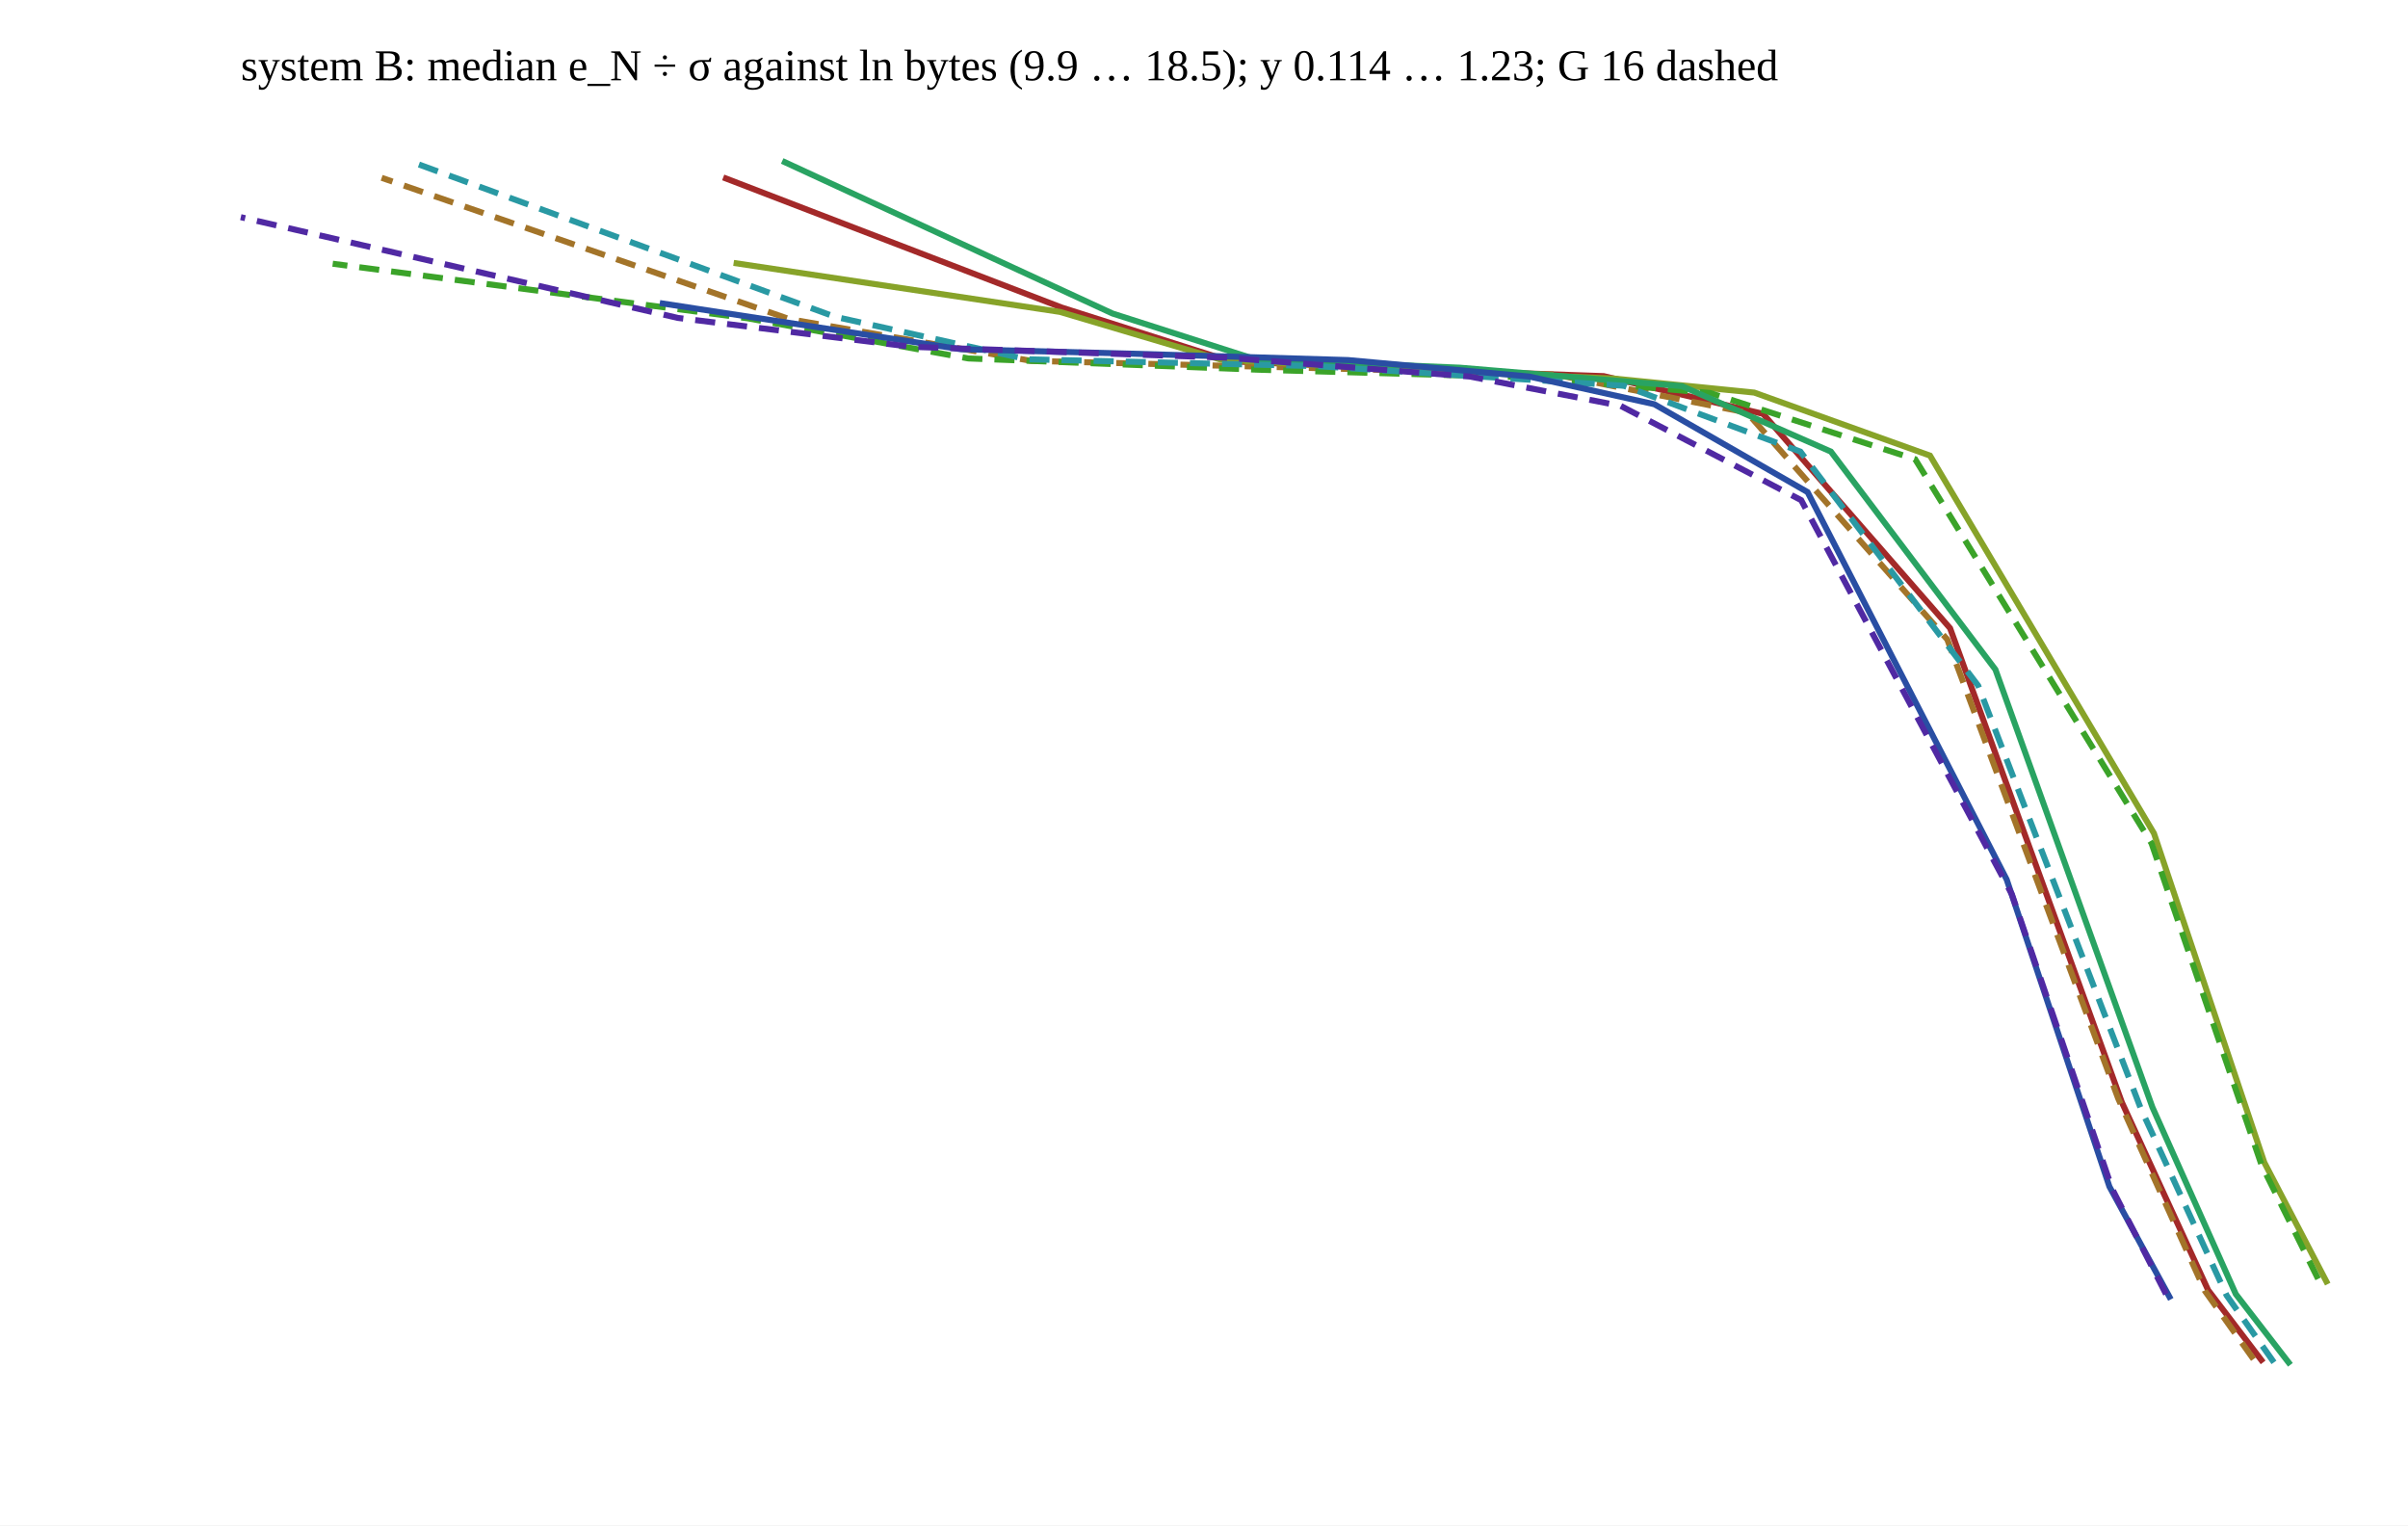
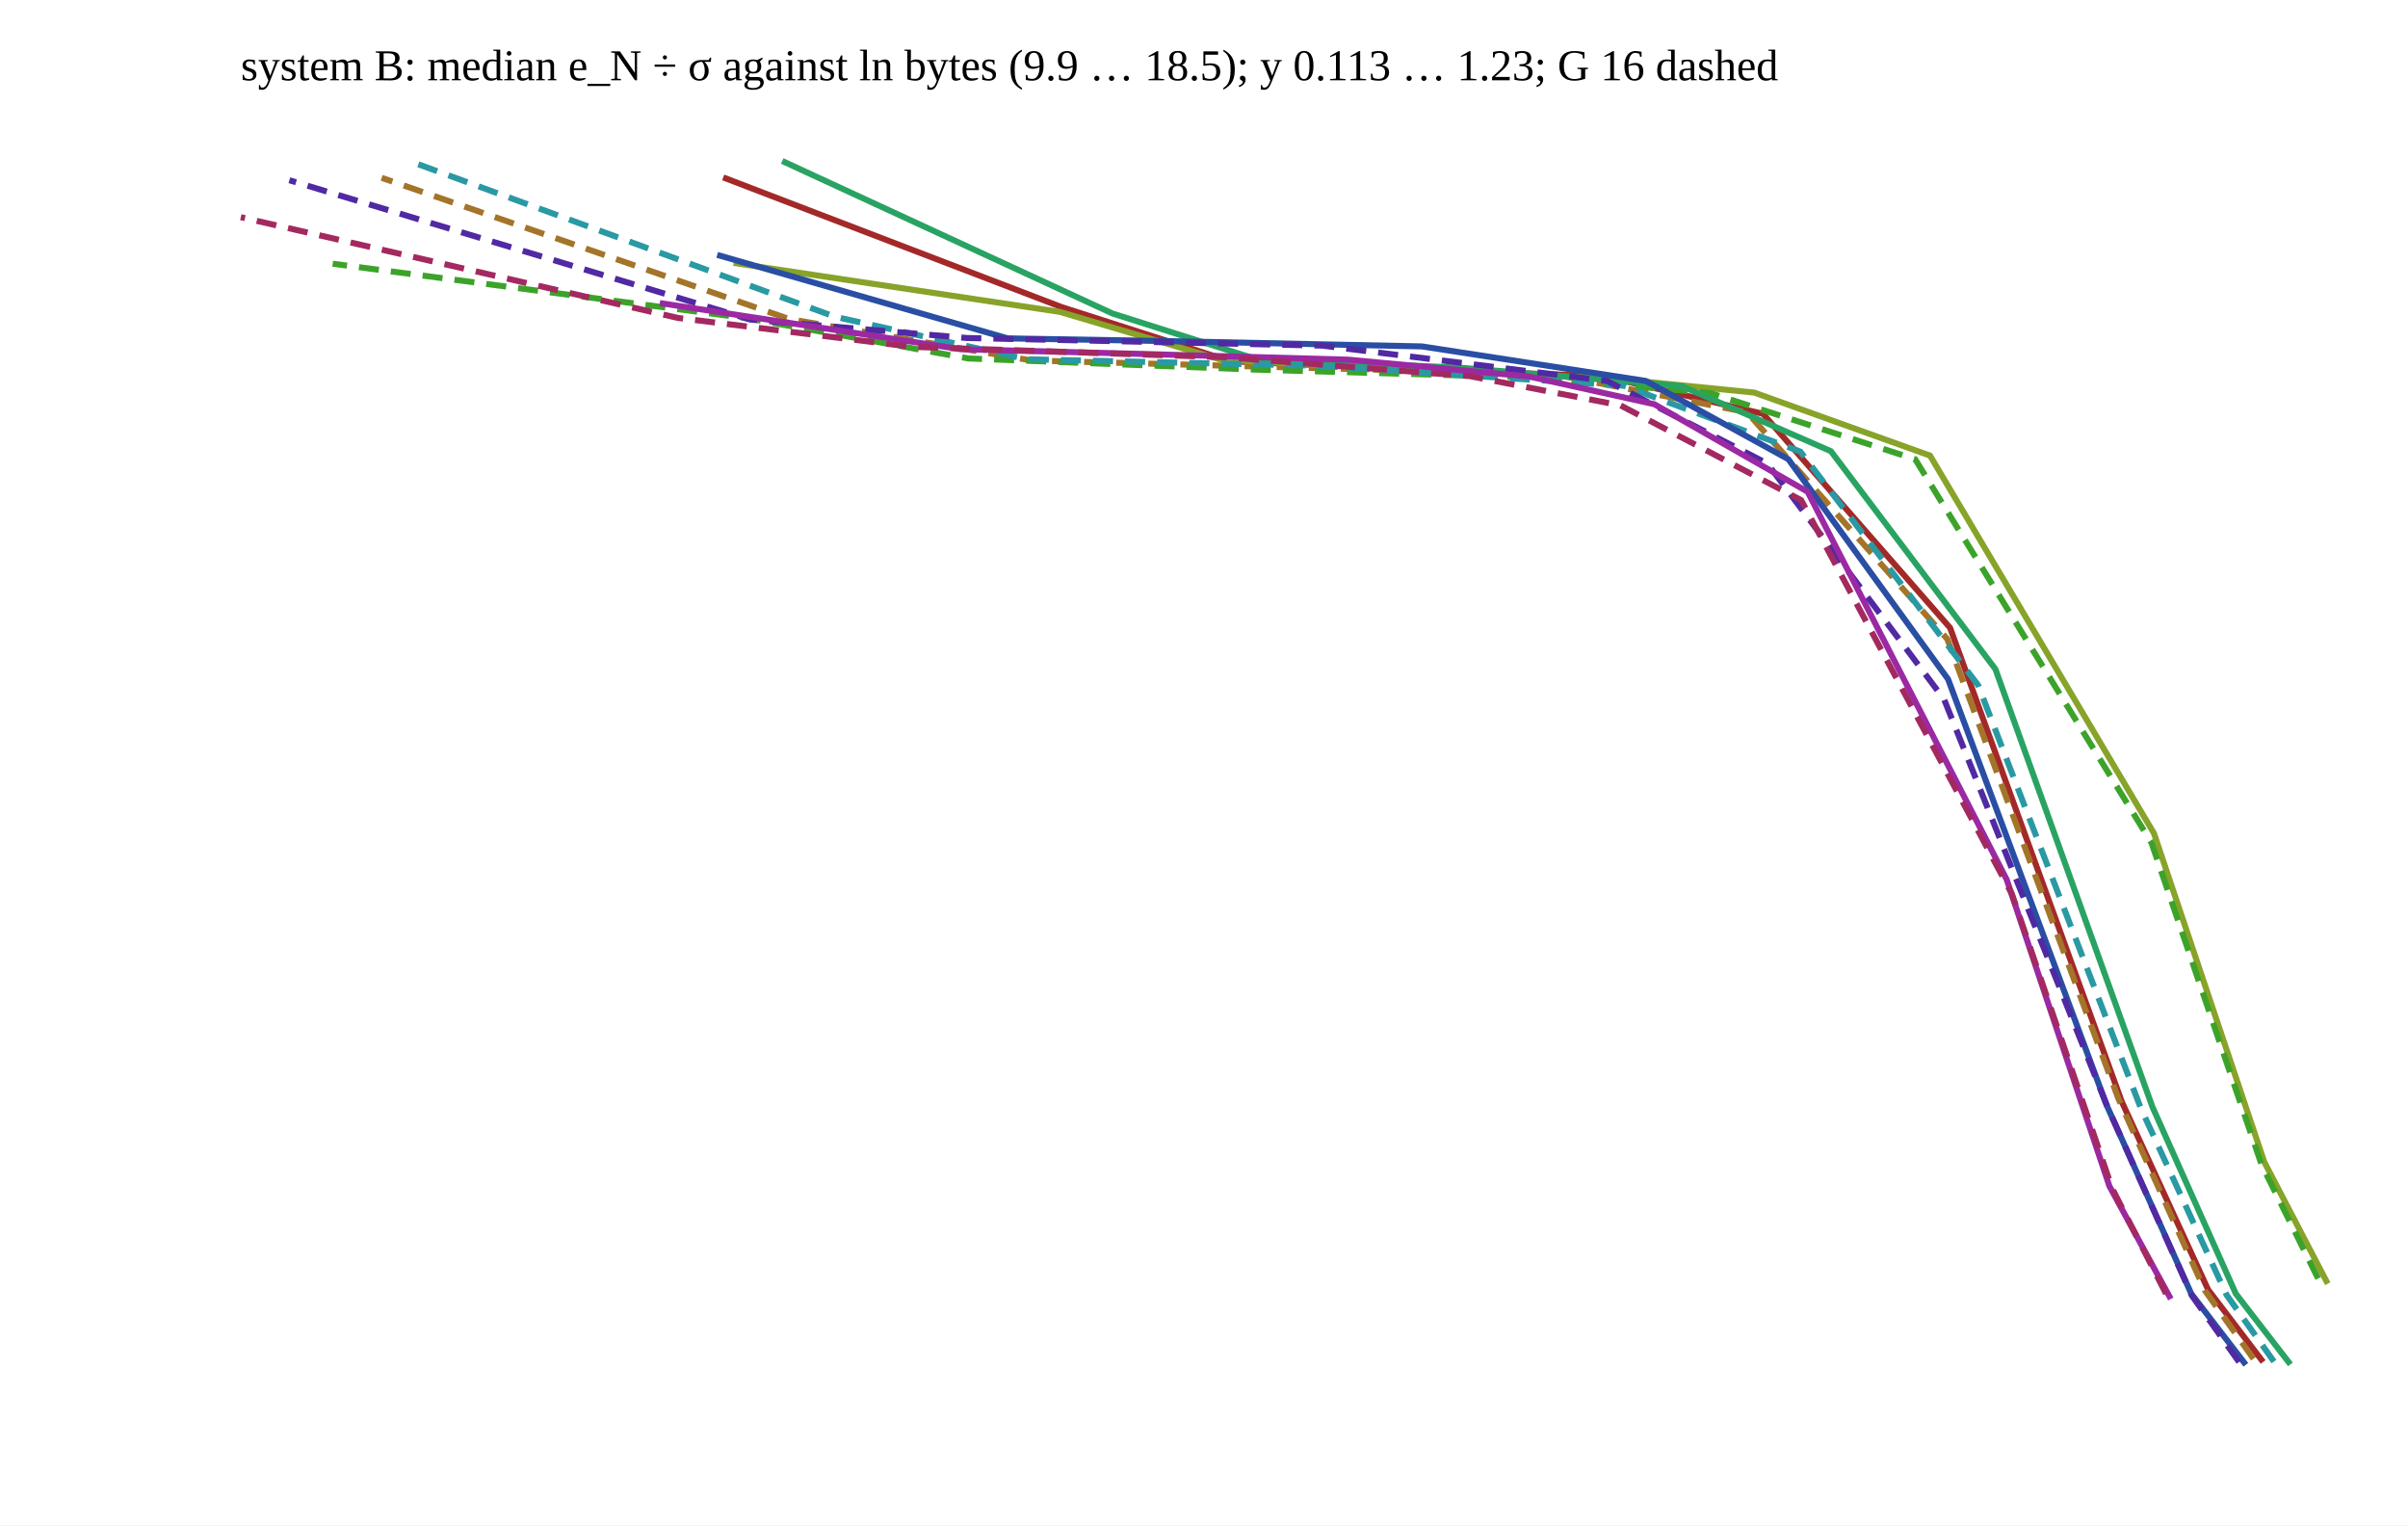
<svg xmlns="http://www.w3.org/2000/svg" viewBox="0 0 600 380" font-size="11">
  <rect width="600" height="380" fill="white" />
-   <text x="60" y="20">system B: median e_N ÷ σ against ln bytes (9.9 … 18.5); y 0.114 … 1.23; G 16 dashed</text>
-   <polyline fill="none" stroke="hsl(0,60%,40%)" stroke-width="1.5" points="563.9,339.4 550.2,321.4 528.7,274.6 485.9,156.5 439.3,103.1 399.6,93.7 353.6,92.1 306.6,90.0 264.5,76.6 180.2,44.2" />
-   <polyline fill="none" stroke="hsl(37,60%,40%)" stroke-width="1.5" stroke-dasharray="5 3" points="561.5,338.6 549.4,321.6 527.8,273.7 485.2,159.3 435.3,102.8 387.4,93.3 324.1,91.6 257.0,89.9 196.7,79.5 95.1,44.3" />
-   <polyline fill="none" stroke="hsl(74,60%,40%)" stroke-width="1.5" points="580.0,319.9 564.2,289.6 536.7,207.6 480.9,113.5 437.1,97.8 402.1,94.3 354.4,92.3 304.2,89.6 264.1,77.7 182.8,65.5" />
-   <polyline fill="none" stroke="hsl(111,60%,40%)" stroke-width="1.5" stroke-dasharray="5 3" points="577.6,318.6 563.5,290.2 536.1,210.1 477.2,114.4 426.1,97.9 381.3,94.0 313.4,92.1 241.3,89.3 186.3,79.3 82.9,65.7" />
-   <polyline fill="none" stroke="hsl(148,60%,40%)" stroke-width="1.5" points="570.7,340.0 557.1,322.4 536.3,275.8 497.2,166.8 456.2,112.5 419.1,96.2 363.8,91.6 312.8,89.5 277.2,78.1 194.9,40.1" />
-   <polyline fill="none" stroke="hsl(185,60%,40%)" stroke-width="1.5" stroke-dasharray="5 3" points="566.6,339.4 554.8,322.7 533.4,276.1 492.9,170.8 448.6,112.5 404.6,96.1 328.0,91.2 255.8,89.5 208.0,78.9 101.7,40.0" />
-   <polyline fill="none" stroke="hsl(222,60%,40%)" stroke-width="1.5" points="540.9,323.7 525.6,295.6 500.0,219.1 450.4,122.6 412.2,100.7 381.0,93.8 335.9,89.7 281.7,88.1 239.4,87.0 164.4,75.5" />
-   <polyline fill="none" stroke="hsl(259,60%,40%)" stroke-width="1.5" stroke-dasharray="5 3" points="539.7,322.4 526.3,296.2 501.3,222.8 448.8,124.6 403.8,101.1 366.2,93.8 305.5,89.1 227.1,86.4 168.9,79.2 60.0,54.1" />
+   <text x="60" y="20">system B: median e_N ÷ σ against ln bytes (9.9 … 18.5); y 0.113 … 1.23; G 16 dashed</text>
+   <polyline fill="none" stroke="hsl(0,60%,40%)" stroke-width="1.5" points="563.9,339.3 550.2,321.3 528.7,274.5 485.9,156.4 439.3,103.1 399.6,93.7 353.6,92.1 306.6,90.0 264.5,76.5 180.2,44.2" />
+   <polyline fill="none" stroke="hsl(37,60%,40%)" stroke-width="1.5" stroke-dasharray="5 3" points="561.5,338.5 549.4,321.5 527.8,273.6 485.2,159.2 435.3,102.7 387.4,93.3 324.1,91.6 257.0,89.8 196.7,79.5 95.1,44.3" />
+   <polyline fill="none" stroke="hsl(74,60%,40%)" stroke-width="1.5" points="580.0,319.8 564.2,289.5 536.7,207.6 480.9,113.5 437.1,97.8 402.1,94.3 354.4,92.3 304.2,89.6 264.1,77.7 182.8,65.5" />
+   <polyline fill="none" stroke="hsl(111,60%,40%)" stroke-width="1.5" stroke-dasharray="5 3" points="577.6,318.5 563.5,290.1 536.1,210.0 477.2,114.4 426.1,97.9 381.3,94.0 313.4,92.1 241.3,89.3 186.3,79.3 82.9,65.7" />
+   <polyline fill="none" stroke="hsl(148,60%,40%)" stroke-width="1.5" points="570.7,339.9 557.1,322.3 536.3,275.7 497.2,166.7 456.2,112.4 419.1,96.2 363.8,91.6 312.8,89.4 277.2,78.1 194.9,40.1" />
+   <polyline fill="none" stroke="hsl(185,60%,40%)" stroke-width="1.5" stroke-dasharray="5 3" points="566.6,339.2 554.8,322.6 533.4,276.0 492.9,170.7 448.6,112.5 404.6,96.1 328.0,91.1 255.8,89.5 208.0,78.9 101.7,40.0" />
+   <polyline fill="none" stroke="hsl(222,60%,40%)" stroke-width="1.5" points="559.6,340.0 546.0,322.3 524.9,275.3 485.4,169.2 445.6,114.4 410.1,94.9 354.3,86.3 292.3,85.0 251.1,84.3 178.7,63.5" />
+   <polyline fill="none" stroke="hsl(259,60%,40%)" stroke-width="1.5" stroke-dasharray="5 3" points="557.9,339.3 546.1,322.7 525.1,275.7 484.4,174.2 440.4,115.5 400.4,94.9 329.5,86.1 240.9,84.2 186.9,79.6 72.1,44.9" />
+   <polyline fill="none" stroke="hsl(296,60%,40%)" stroke-width="1.5" points="540.9,323.6 525.6,295.5 500.0,219.1 450.4,122.5 412.2,100.7 381.0,93.8 335.9,89.6 281.7,88.1 239.4,87.0 164.4,75.5" />
+   <polyline fill="none" stroke="hsl(333,60%,40%)" stroke-width="1.5" stroke-dasharray="5 3" points="539.7,322.3 526.3,296.1 501.3,222.7 448.8,124.6 403.8,101.0 366.2,93.7 305.5,89.0 227.1,86.4 168.9,79.2 60.0,54.1" />
</svg>
